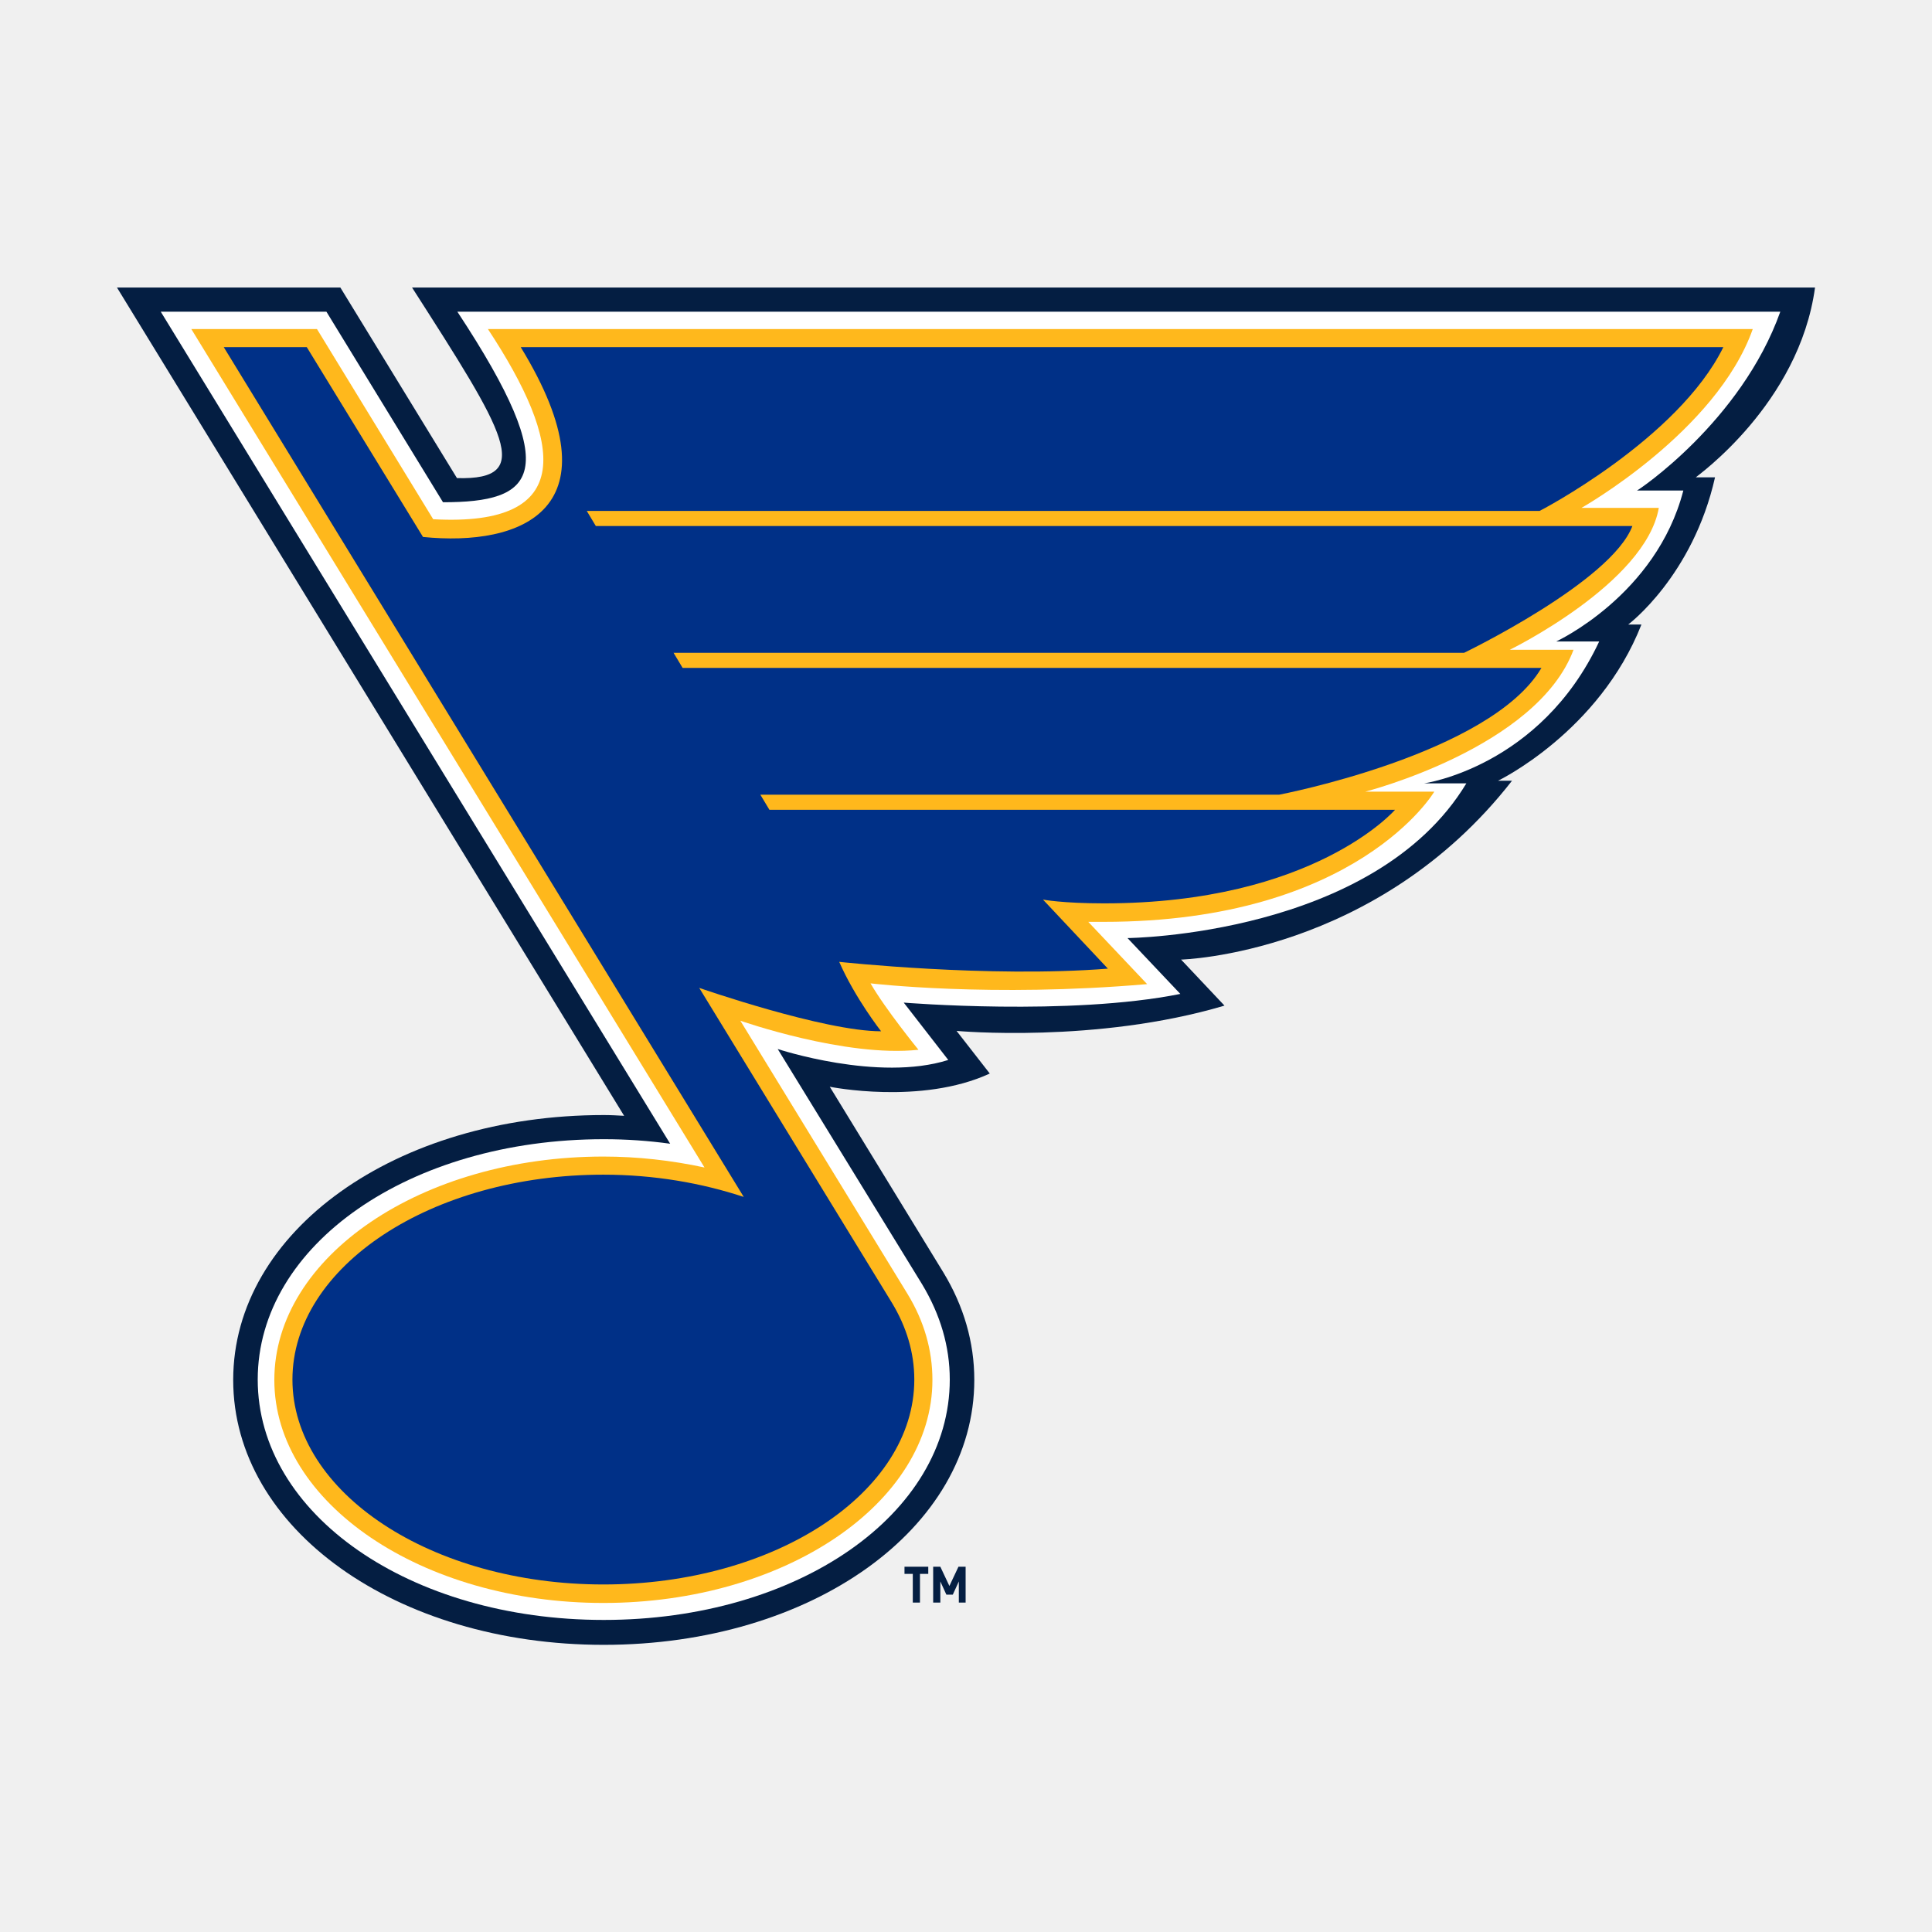
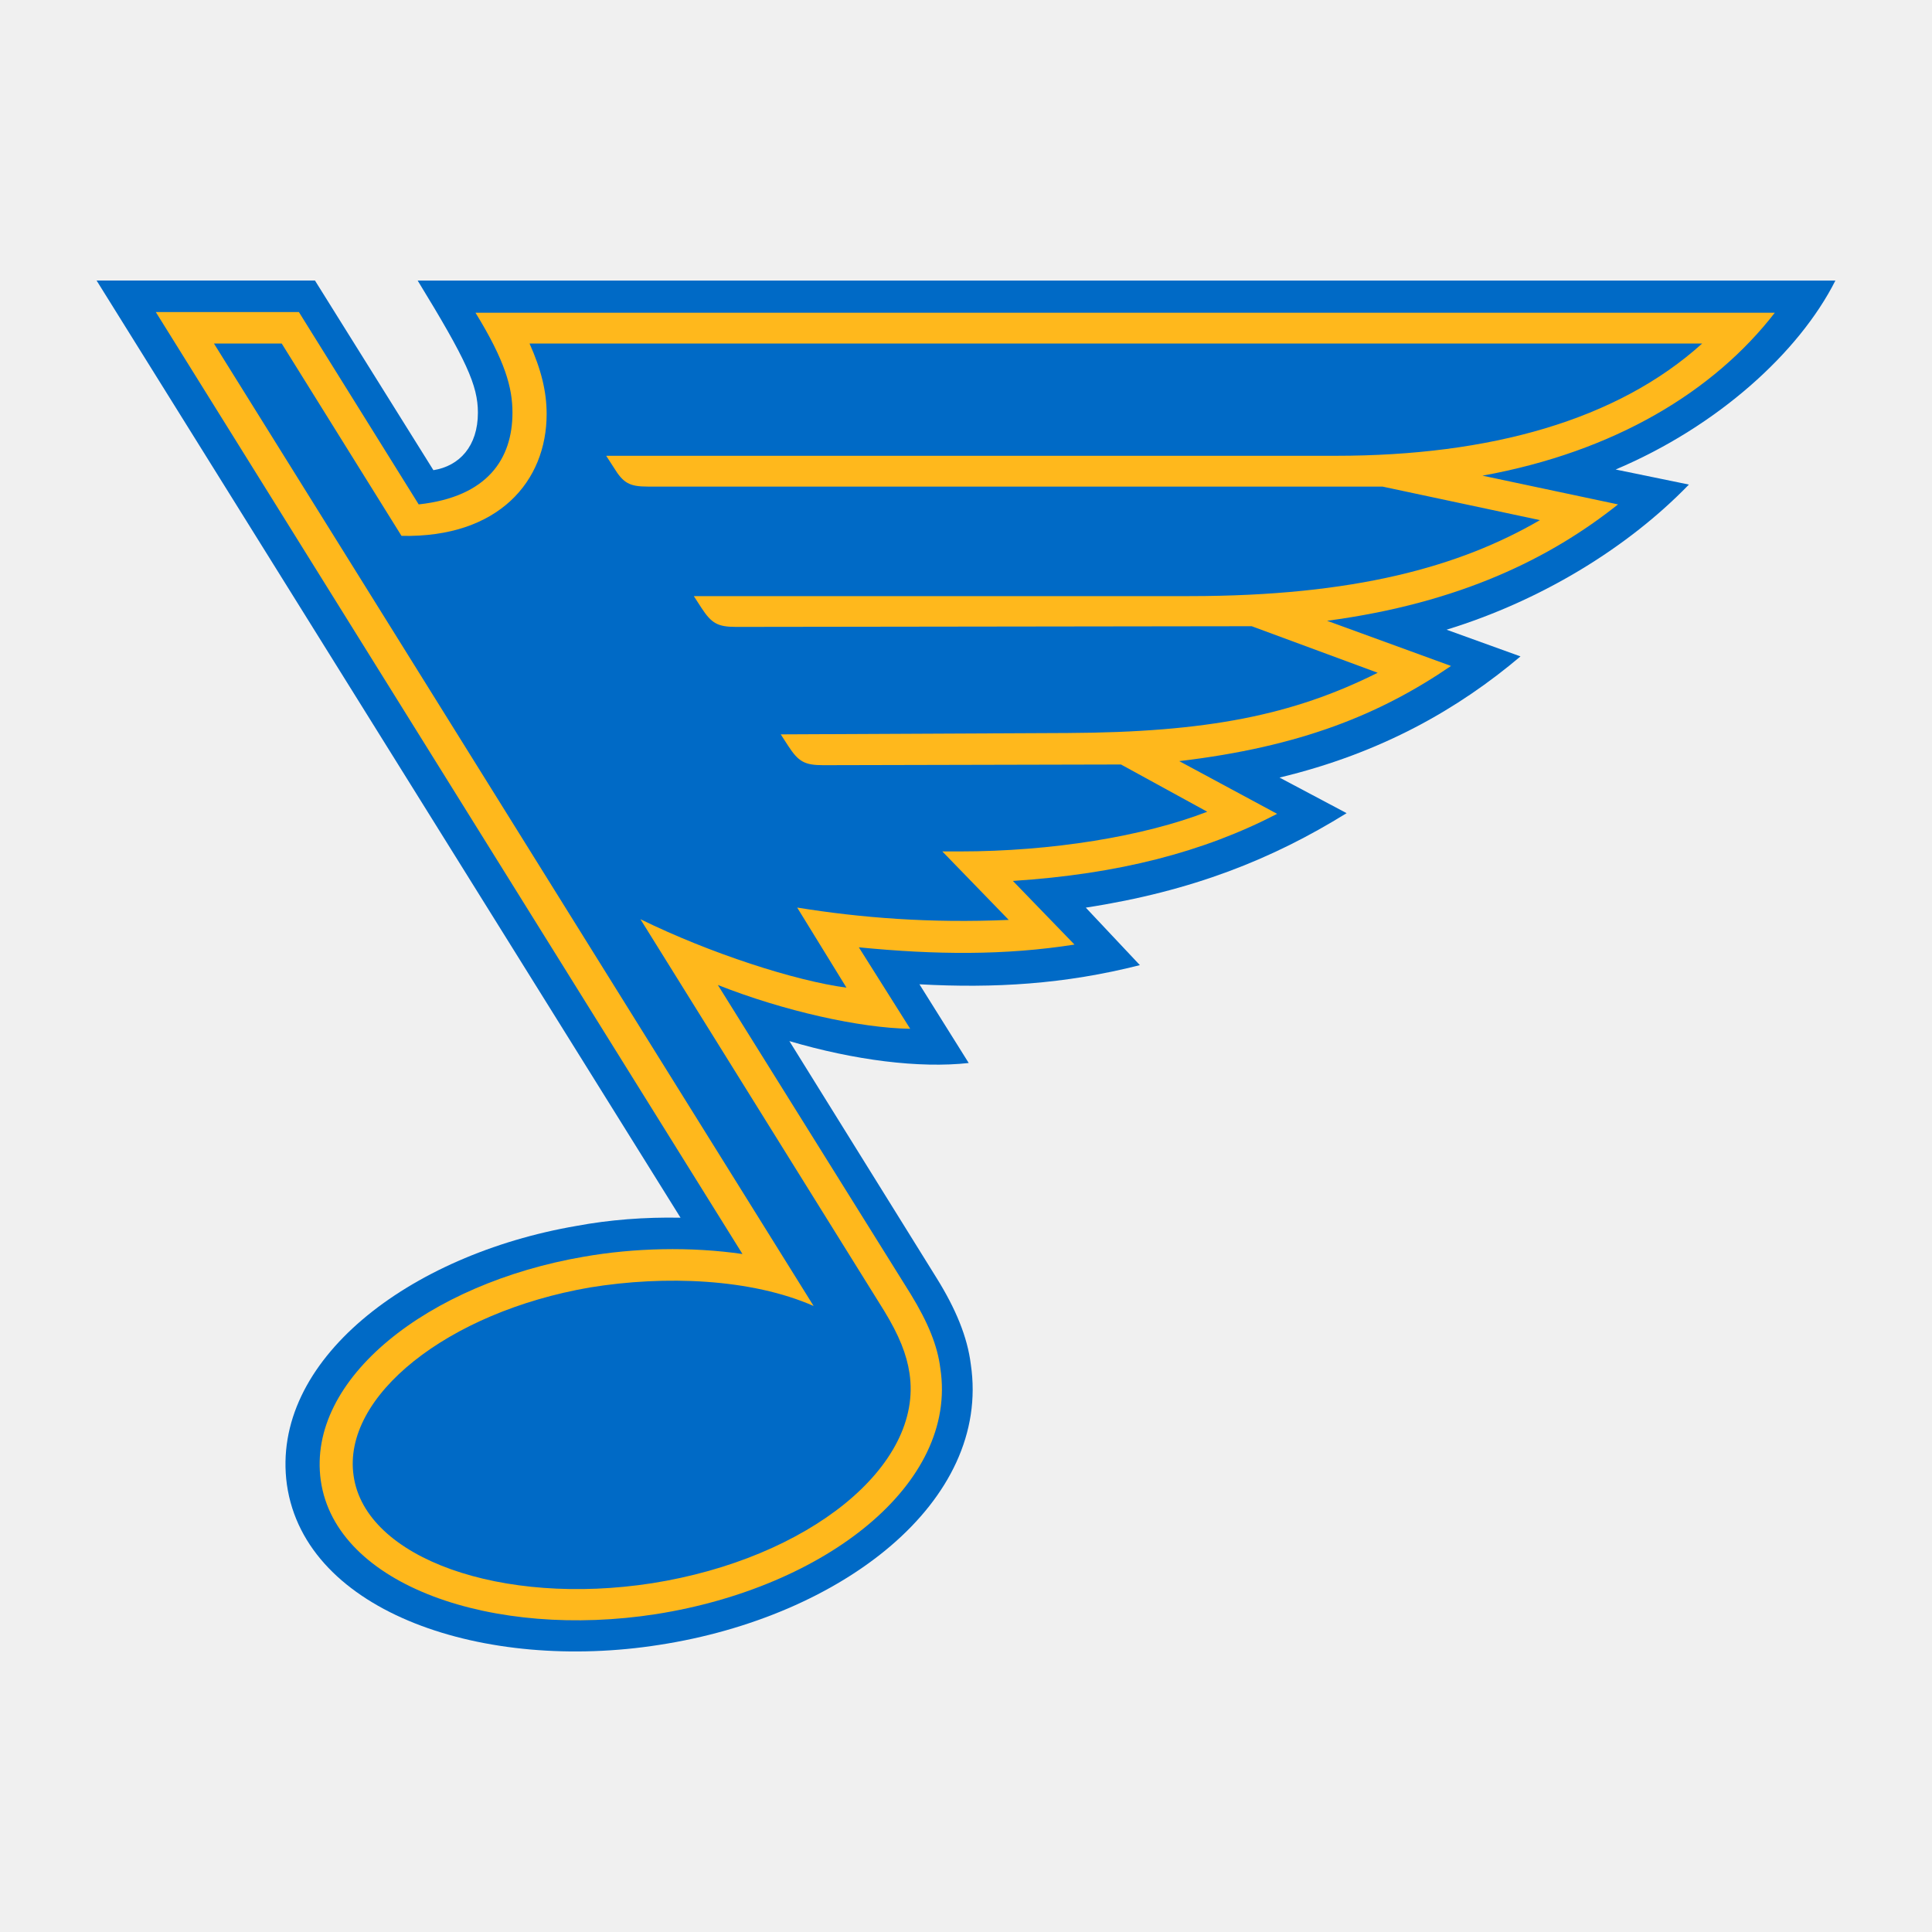
- <svg xmlns="http://www.w3.org/2000/svg" version="1.1" id="Layer_1" x="0px" y="0px" viewBox="0 0 512 512" style="enable-background:new 0 0 512 512;" xml:space="preserve">
+ <svg xmlns="http://www.w3.org/2000/svg" version="1.1" id="Layer_1" x="0px" y="0px" width="720px" height="720px" viewBox="0 0 720 720" style="enable-background:new 0 0 720 720;" xml:space="preserve">
  <style type="text/css">
- 	.st0{fill:#041E42;}
- 	.st1{fill:#FFFFFF;}
- 	.st2{fill:#FFB81C;}
- 	.st3{fill:#003087;}
+ 	.st0{fill:#006AC6;}
+ 	.st1{fill:#FFB81C;}
</style>
  <g>
-     <path class="st0" d="M243.8,417.1v7.6h-1.9v-7.6h-2.2v-1.9h6.3v1.9H243.8z M254.1,424.7v-5.6l-1.6,3.5h-1.7l-1.6-3.5v5.6h-1.9v-9.5   h1.9l2.4,5.1l2.4-5.1h1.9v9.5H254.1L254.1,424.7L254.1,424.7z" />
-     <path class="st0" d="M481,76.2H109.2c24.6,38.4,32.8,51.1,11.9,50.5L90.2,76.2H31l134.4,219.5c-1.8-0.1-3.6-0.2-5.4-0.2   c-55.1,0-98.2,30.8-98.2,70.2c0,39.4,43.1,70.2,98.2,70.2c55.1,0,98.2-30.8,98.2-70.2c0-10-2.8-19.6-8.2-28.5l-30.1-49.2   c0,0,24.2,4.9,42.4-3.5l-8.8-11.3c0,0,37,3.4,71-6.7l-11.5-12.2c0,0,51.8-1.3,87.7-47.4H397c0,0,26.8-12.9,38-41.4h-3.5   c0,0,17.1-12.8,23-39h-5.1C449.5,126.3,476.8,107.1,481,76.2L481,76.2z" />
-     <path class="st1" d="M471.8,82.6H121.2c28.7,43.5,20.3,50.5-3.8,50.5L86.5,82.6H42.6l135,220.5c-5.8-0.8-11.6-1.2-17.6-1.2   c-51.4,0-91.7,28-91.7,63.7c0,35.7,40.3,63.7,91.7,63.7c51.4,0,91.7-28,91.7-63.7c0-8.8-2.5-17.2-7.3-25.2L206.1,278   c0,0,26.6,8.8,45.2,2.9l-11.8-15.2c0,0,43.9,3.6,73.3-2.3l-14-14.8c0,0,65.4-0.6,89.8-41h-11.2c0,0,30.8-4.3,46.4-37.6h-11.4   c0,0,26.5-12.2,33.7-40h-12.3C433.9,130.1,461.4,111.8,471.8,82.6L471.8,82.6z" />
-     <path class="st2" d="M464.5,87.2H129.3c19.9,30.2,23.6,52.5-14.5,50.4L84,87.2H50.7l136,222.2c-8.8-1.9-17.8-2.9-26.8-2.9   c-48.1,0-87.2,26.5-87.2,59.2c0,32.6,39.1,59.1,87.2,59.1c48.1,0,87.2-26.5,87.2-59.1c0-7.9-2.2-15.6-6.6-22.8l-44.3-72.4   c0,0,27.9,9.8,47.2,7.7c0,0-8.8-10.8-12.7-17.6c0,0,31.8,3.8,73.3,0.2l-15.6-16.5c1.3,0,2.6,0,4.1,0c67.3,0,87.6-34.5,87.6-34.5   h-18.3c0,0,45.5-11.6,55.2-37.6h-16.9c0,0,36-17.6,39.5-37.6h-20.5C419.1,134.6,454.9,114.4,464.5,87.2L464.5,87.2z" />
-     <path class="st3" d="M456.7,92H138c26.4,43.2,0,52.9-25.9,50.3L81.3,92h-22l137.8,225.2c-11.2-3.7-23.8-5.9-37.2-5.9   c-45.5,0-82.4,24.3-82.4,54.3c0,30,36.9,54.3,82.4,54.3s82.4-24.3,82.4-54.3c0-7.2-2.1-14-5.9-20.3l-51.1-83.5   c0,0,33,11.5,48.2,11.5c0,0-6.9-8.8-11.1-18.4c0,0,39.5,4.3,71.2,1.8l-17.2-18.3c0,0,5.1,1,16.2,1c55.7,0,77.1-24.8,77.1-24.8   H203.9l-2.4-4H339c0,0,56-10.7,69.5-33.6H180.9l-2.4-4H388c0,0,39-18.8,44.6-33.6H157.9l-2.4-4h252.5   C407.9,135.5,444.7,116.4,456.7,92L456.7,92L456.7,92z" />
+     <path class="st0" d="M294.182,387.988l54.85,88.267   c7.139,11.483,11.482,21.942,12.754,32.146   c7.654,51.277-48.22,94.135-116.083,104.594   c-64.8,10.205-131.896-11.736-138.782-59.695   c-6.377-46.177,45.408-85.717,107.914-96.437   c12.245-2.296,25.515-3.319,38.777-3.059L36,104.551h81.381l44.137,70.669   c9.689-1.533,16.582-8.927,16.582-21.427c0-10.205-4.336-19.646-22.449-49.236H684   c-13.524,26.786-43.883,54.341-81.897,70.414l27.301,5.614   c-22.449,23.213-54.595,43.113-90.308,54.087l27.549,9.95   c-22.959,19.386-51.532,35.973-89.8,45.154l24.999,13.263   c-27.555,17.09-57.398,29.081-97.199,35.21l20.155,21.427   c-28.064,7.14-54.341,8.672-82.151,7.14l18.367,29.335   c-18.367,2.04-42.604-1.017-66.84-8.164H294.182z" />
+     <path class="st1" d="M177.203,116.542c10.968,17.86,13.778,27.81,13.778,37.245   c0,17.091-9.187,31.377-34.95,34.187l-44.646-71.685H58.062l218.636,351.046   c-19.386-2.804-40.309-2.296-59.186,1.017   c-57.908,9.95-103.322,45.409-97.962,83.423   c5.613,39.286,64.546,59.186,125.009,49.75   c63.014-9.95,112.504-48.473,105.873-91.586   c-1.023-8.417-4.591-17.089-10.974-27.555l-71.94-115.314   c24.49,9.696,53.063,16.073,71.685,16.328l-19.138-30.359   c28.573,2.803,54.342,3.059,80.365-1.023l-22.959-23.722   c39.287-2.55,70.923-10.714,98.478-24.999L439.468,283.648   c45.154-5.359,74.749-17.345,101.281-35.465l-46.178-16.835   c49.745-6.632,83.422-23.474,108.421-43.368l-50.513-10.714   c49.242-8.926,86.232-31.376,108.936-60.717l0-0.006H177.203z M497.866,169.86   h-0.001H225.911l2.805,4.336c3.573,5.869,5.868,7.14,12.753,7.14h273.741   l58.676,12.499c-29.85,17.346-69.136,28.319-130.616,28.319H258.566l2.805,4.336   c3.828,5.868,6.122,7.14,13.009,7.14l192.105-0.255l46.941,17.345   c-31.637,15.819-63.529,22.196-115.569,22.45l-106.896,0.508l2.811,4.342   c3.828,5.869,6.122,7.14,13.014,7.14l110.978-0.254l32.145,17.605   c-23.722,9.187-57.908,14.795-92.355,14.795h-6.376l24.744,25.514   c-29.335,1.278-55.104-0.763-78.831-4.596l18.367,29.85   c-19.138-2.55-50.768-12.754-76.791-25.514l90.823,145.927   c5.613,9.187,8.417,16.327,9.441,23.219c5.36,34.696-37.759,69.136-95.922,78.317   c-55.873,8.672-106.895-9.187-111.231-40.054   c-4.337-29.596,34.949-60.973,88.013-70.161   c28.063-4.596,60.209-3.318,83.422,6.893L79.731,128.018H104.984l44.645,71.686   c36.228,0.763,54.087-20.409,54.087-45.408c0-8.418-2.04-16.582-6.376-26.278   h437.012C602.721,156.591,555.266,169.86,497.866,169.86z" />
  </g>
</svg>
